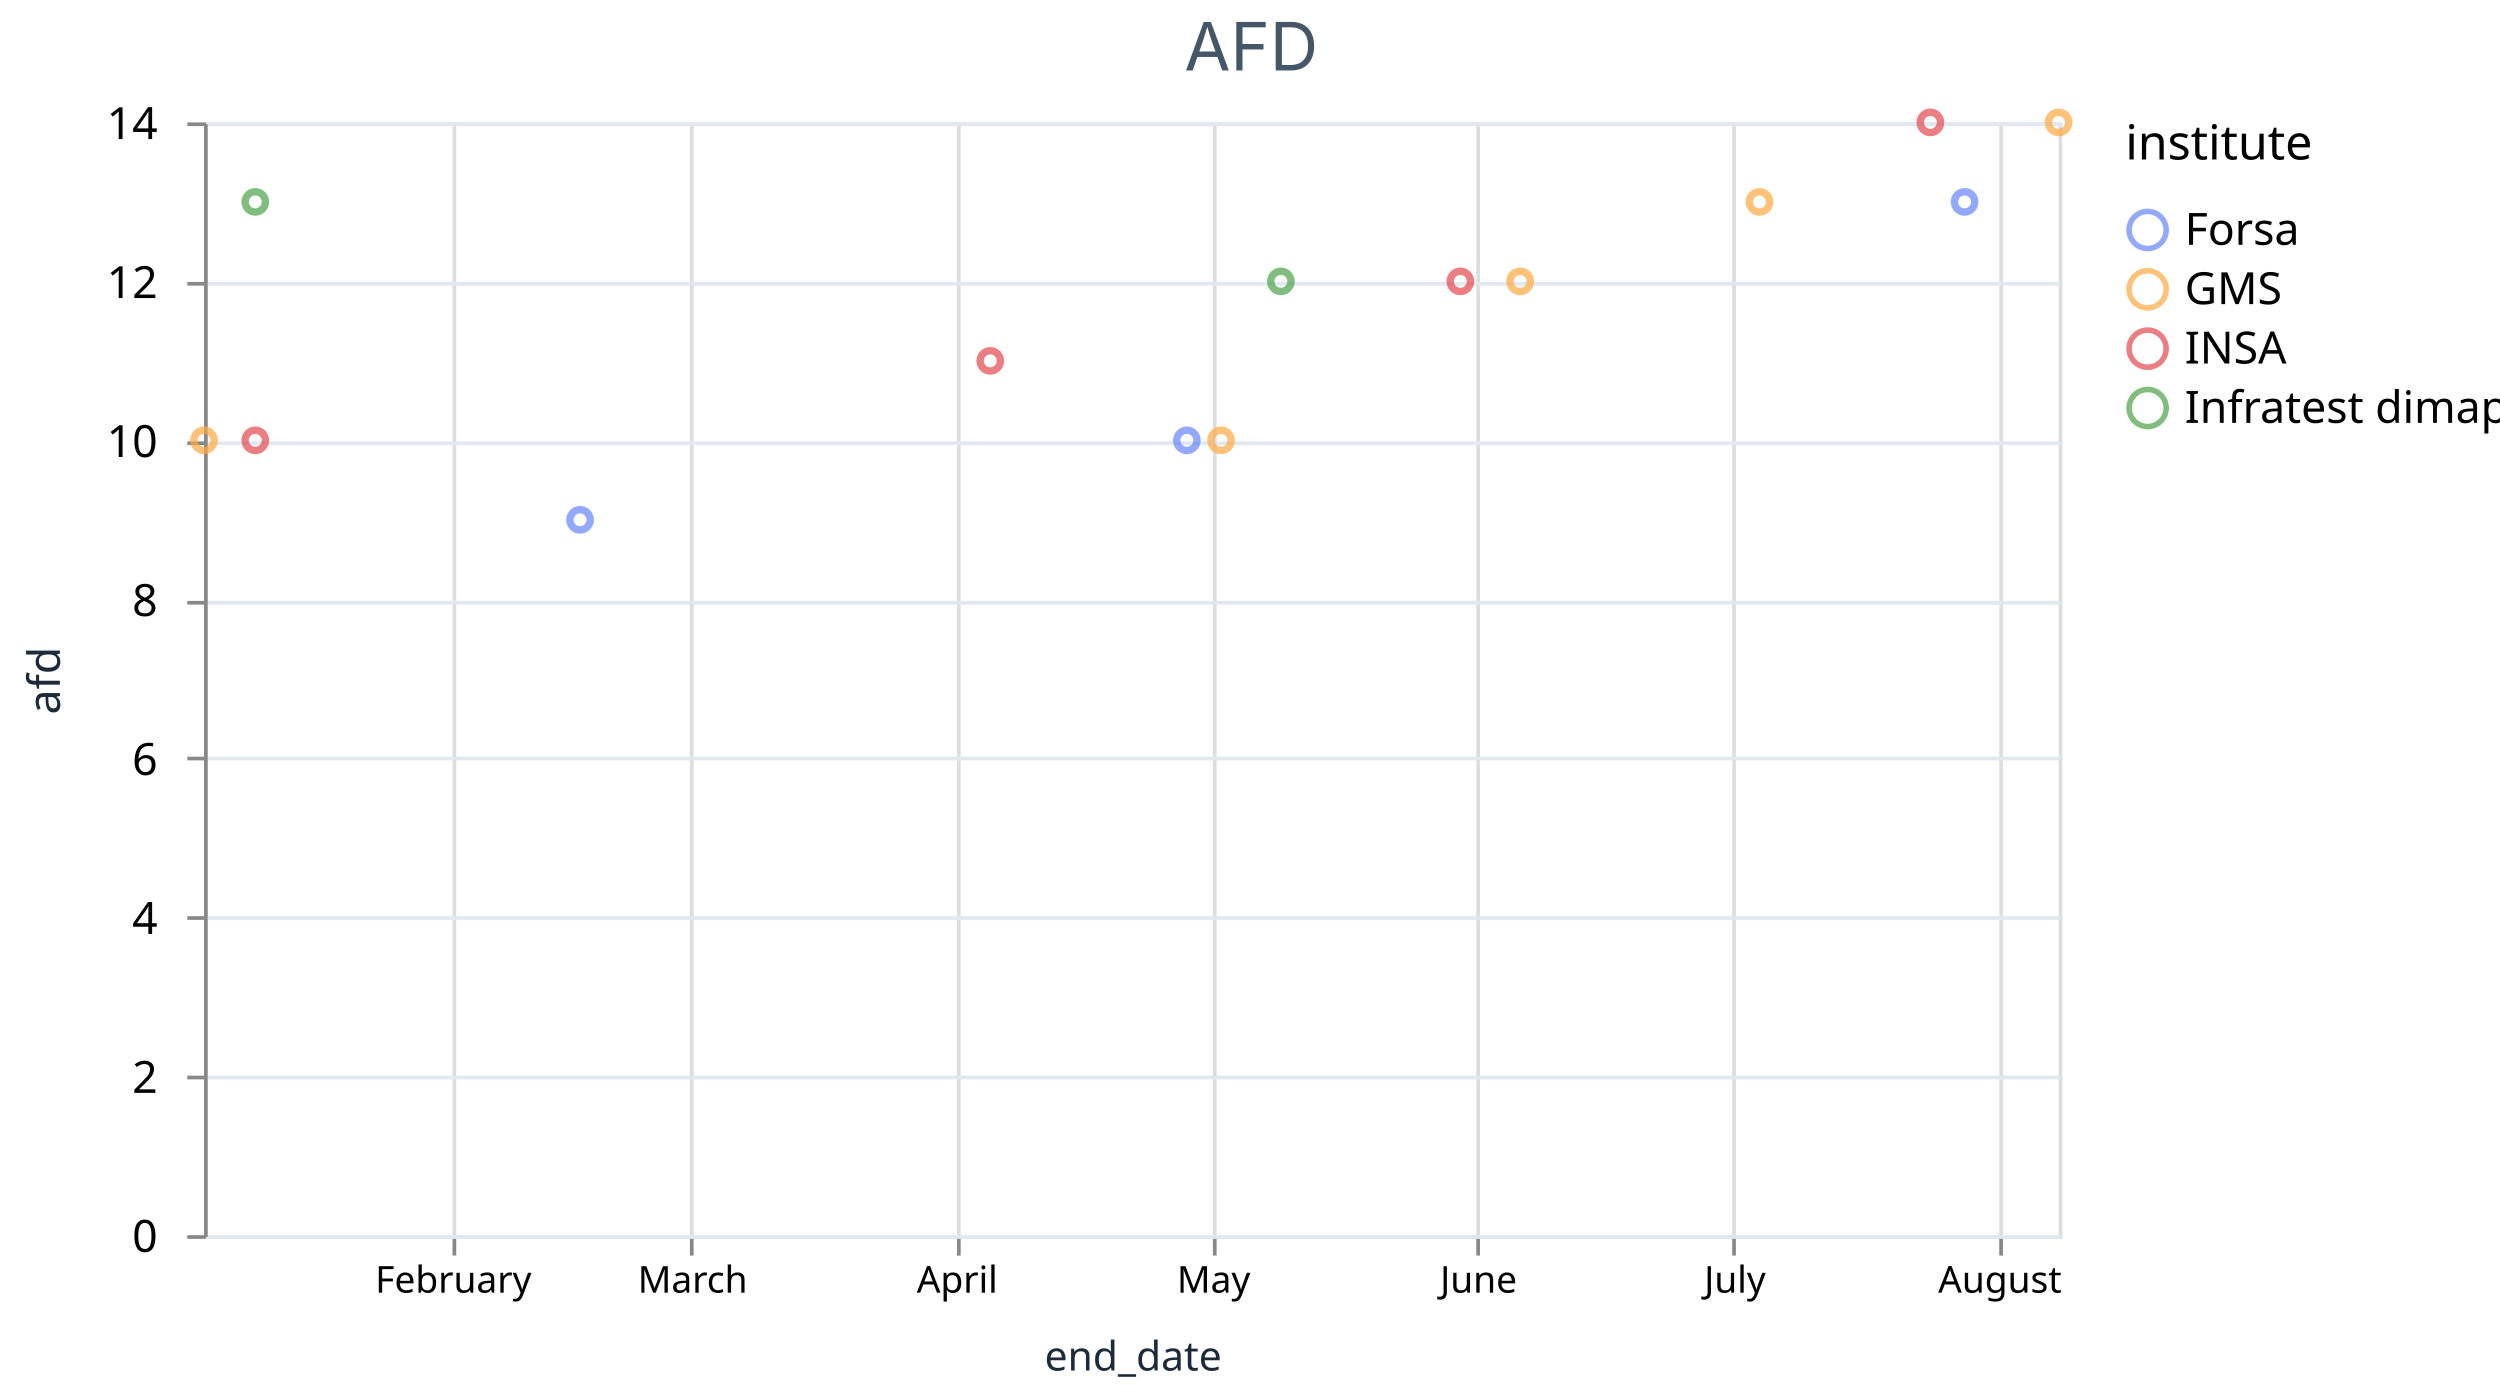
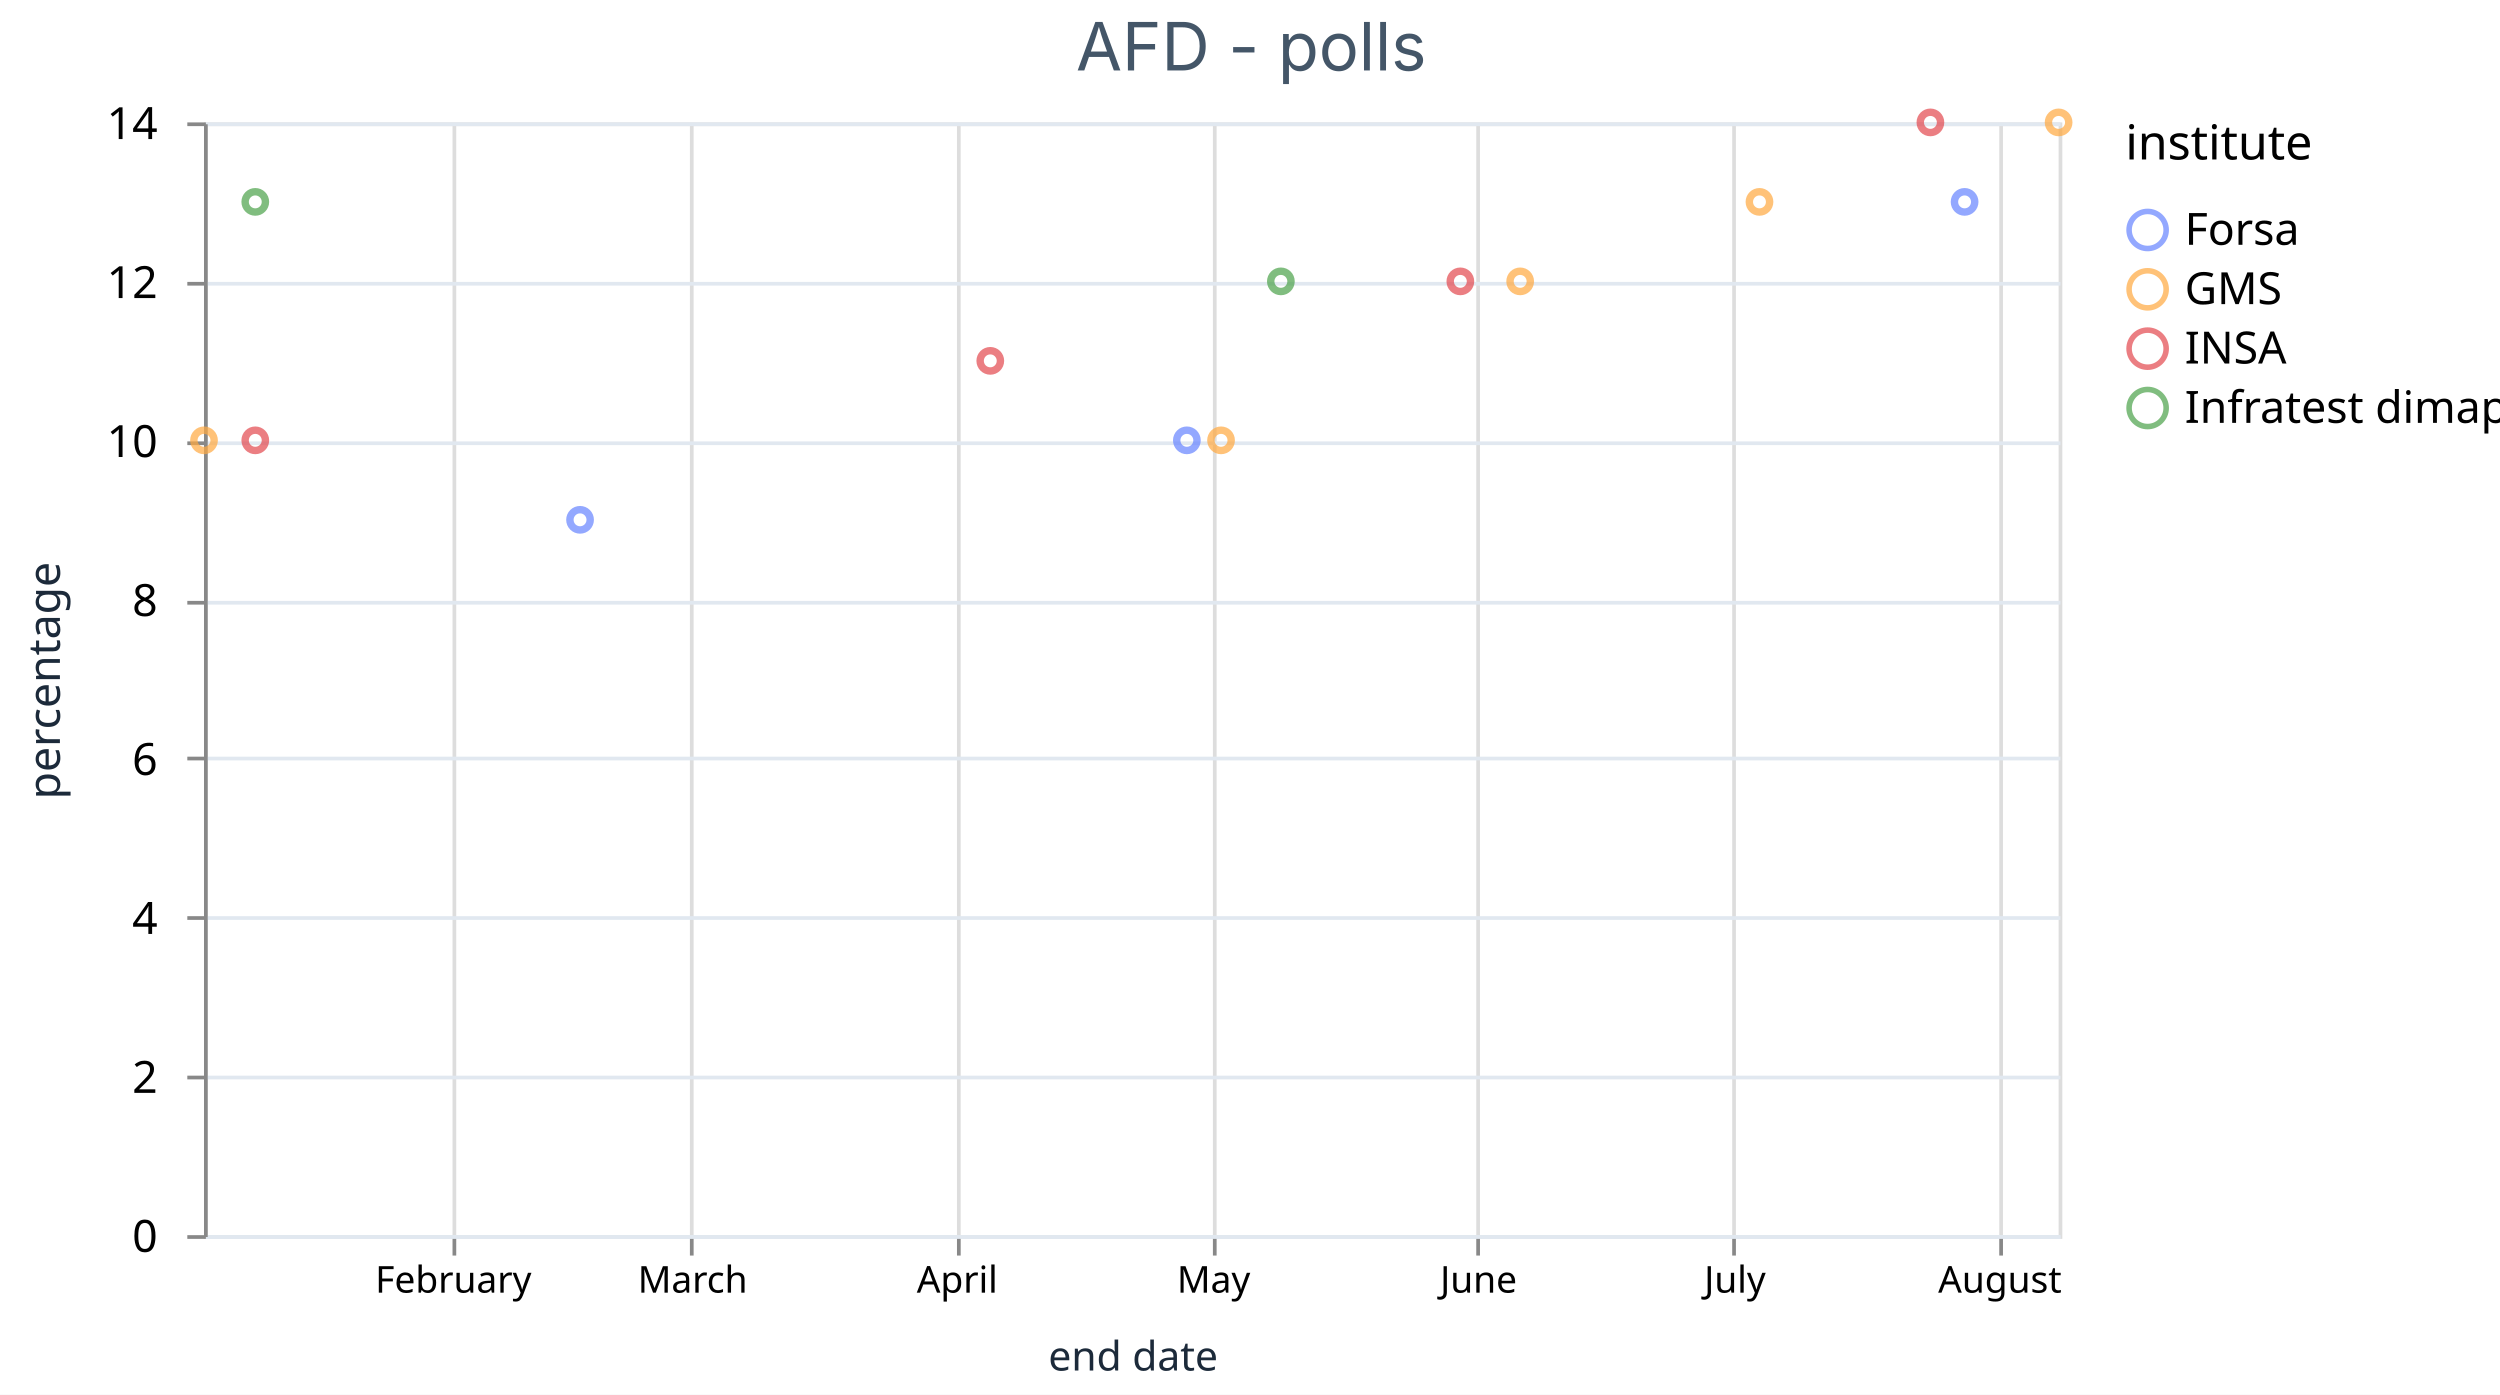
<svg xmlns="http://www.w3.org/2000/svg" version="1.1" class="marks" width="674" height="376" viewBox="0 0 674 376">
  <rect width="674" height="376" fill="#fff" />
  <g fill="none" stroke-miterlimit="10" transform="translate(55,33)">
    <g class="mark-group role-frame root" role="graphics-object" aria-roledescription="group mark container">
      <g transform="translate(0,0)">
        <path class="background" aria-hidden="true" d="M0.5,0.5h500v300h-500Z" stroke="#ddd" />
        <g>
          <g class="mark-group role-axis" aria-hidden="true">
            <g transform="translate(0.5,300.5)">
              <path class="background" aria-hidden="true" d="M0,0h0v0h0Z" pointer-events="none" />
              <g>
                <g class="mark-rule role-axis-grid" pointer-events="none">
                  <line transform="translate(67,-300)" x2="0" y2="300" stroke="#ddd" stroke-width="1" opacity="1" />
                  <line transform="translate(131,-300)" x2="0" y2="300" stroke="#ddd" stroke-width="1" opacity="1" />
                  <line transform="translate(203,-300)" x2="0" y2="300" stroke="#ddd" stroke-width="1" opacity="1" />
                  <line transform="translate(272,-300)" x2="0" y2="300" stroke="#ddd" stroke-width="1" opacity="1" />
                  <line transform="translate(343,-300)" x2="0" y2="300" stroke="#ddd" stroke-width="1" opacity="1" />
                  <line transform="translate(412,-300)" x2="0" y2="300" stroke="#ddd" stroke-width="1" opacity="1" />
                  <line transform="translate(484,-300)" x2="0" y2="300" stroke="#ddd" stroke-width="1" opacity="1" />
                </g>
              </g>
              <path class="foreground" aria-hidden="true" d="" pointer-events="none" display="none" />
            </g>
          </g>
          <g class="mark-group role-axis" aria-hidden="true">
            <g transform="translate(0.5,0.5)">
              <path class="background" aria-hidden="true" d="M0,0h0v0h0Z" pointer-events="none" />
              <g>
                <g class="mark-rule role-axis-grid" pointer-events="none">
                  <line transform="translate(0,300)" x2="500" y2="0" stroke="#e1e8f0" stroke-width="1" opacity="1" />
                  <line transform="translate(0,257)" x2="500" y2="0" stroke="#e1e8f0" stroke-width="1" opacity="1" />
                  <line transform="translate(0,214)" x2="500" y2="0" stroke="#e1e8f0" stroke-width="1" opacity="1" />
                  <line transform="translate(0,171)" x2="500" y2="0" stroke="#e1e8f0" stroke-width="1" opacity="1" />
                  <line transform="translate(0,129)" x2="500" y2="0" stroke="#e1e8f0" stroke-width="1" opacity="1" />
                  <line transform="translate(0,86)" x2="500" y2="0" stroke="#e1e8f0" stroke-width="1" opacity="1" />
                  <line transform="translate(0,43)" x2="500" y2="0" stroke="#e1e8f0" stroke-width="1" opacity="1" />
                  <line transform="translate(0,0)" x2="500" y2="0" stroke="#e1e8f0" stroke-width="1" opacity="1" />
                </g>
              </g>
              <path class="foreground" aria-hidden="true" d="" pointer-events="none" display="none" />
            </g>
          </g>
-           <g class="mark-group role-axis" role="graphics-symbol" aria-roledescription="axis" aria-label="X-axis titled 'end_date' for a time scale with values from Tuesday, 03 January 2023, 1:00:00 AM to Tuesday, 08 August 2023, 2:00:00 AM">
+           <g class="mark-group role-axis" role="graphics-symbol" aria-roledescription="axis" aria-label="X-axis titled 'end date' for a time scale with values from Tuesday, 03 January 2023, 1:00:00 AM to Tuesday, 08 August 2023, 2:00:00 AM">
            <g transform="translate(0.5,300.5)">
              <path class="background" aria-hidden="true" d="M0,0h0v0h0Z" pointer-events="none" />
              <g>
                <g class="mark-rule role-axis-tick" pointer-events="none">
                  <line transform="translate(67,0)" x2="0" y2="5" stroke="#888" stroke-width="1" opacity="1" />
                  <line transform="translate(131,0)" x2="0" y2="5" stroke="#888" stroke-width="1" opacity="1" />
                  <line transform="translate(203,0)" x2="0" y2="5" stroke="#888" stroke-width="1" opacity="1" />
                  <line transform="translate(272,0)" x2="0" y2="5" stroke="#888" stroke-width="1" opacity="1" />
                  <line transform="translate(343,0)" x2="0" y2="5" stroke="#888" stroke-width="1" opacity="1" />
                  <line transform="translate(412,0)" x2="0" y2="5" stroke="#888" stroke-width="1" opacity="1" />
                  <line transform="translate(484,0)" x2="0" y2="5" stroke="#888" stroke-width="1" opacity="1" />
                </g>
                <g class="mark-text role-axis-label" pointer-events="none">
                  <text text-anchor="middle" transform="translate(66.72427,15)" font-family="sans-serif" font-size="10px" fill="#000" opacity="1">February</text>
                  <text text-anchor="middle" transform="translate(131.2404,15)" font-family="sans-serif" font-size="10px" fill="#000" opacity="1">March</text>
                  <text text-anchor="middle" transform="translate(202.573,15)" font-family="sans-serif" font-size="10px" fill="#000" opacity="1">April</text>
                  <text text-anchor="middle" transform="translate(271.6974,15)" font-family="sans-serif" font-size="10px" fill="#000" opacity="1">May</text>
                  <text text-anchor="middle" transform="translate(343.126,15)" font-family="sans-serif" font-size="10px" fill="#000" opacity="1">June</text>
                  <text text-anchor="middle" transform="translate(412.2504,15)" font-family="sans-serif" font-size="10px" fill="#000" opacity="1">July</text>
                  <text text-anchor="middle" transform="translate(483.679,15)" font-family="sans-serif" font-size="10px" fill="#000" opacity="1">August</text>
                </g>
                <g class="mark-rule role-axis-domain" pointer-events="none">
                  <line transform="translate(0,0)" x2="500" y2="0" stroke="#e1e8f0" stroke-width="1" opacity="1" />
                </g>
                <g class="mark-text role-axis-title" pointer-events="none">
-                   <text text-anchor="middle" transform="translate(250,36)" font-family="sans-serif" font-size="11px" font-weight="400" fill="#1c2a3a" opacity="1">end_date</text>
-                 </g>
-               </g>
-               <path class="foreground" aria-hidden="true" d="" pointer-events="none" display="none" />
-             </g>
-           </g>
-           <g class="mark-group role-axis" role="graphics-symbol" aria-roledescription="axis" aria-label="Y-axis titled 'afd' for a linear scale with values from 0 to 14">
+                   <text text-anchor="middle" transform="translate(250,36)" font-family="sans-serif" font-size="11px" font-weight="400" fill="#1c2a3a" opacity="1">end date</text>
+                 </g>
+               </g>
+               <path class="foreground" aria-hidden="true" d="" pointer-events="none" display="none" />
+             </g>
+           </g>
+           <g class="mark-group role-axis" role="graphics-symbol" aria-roledescription="axis" aria-label="Y-axis titled 'percentage' for a linear scale with values from 0 to 14">
            <g transform="translate(0.5,0.5)">
              <path class="background" aria-hidden="true" d="M0,0h0v0h0Z" pointer-events="none" />
              <g>
                <g class="mark-rule role-axis-tick" pointer-events="none">
                  <line transform="translate(0,300)" x2="-5" y2="0" stroke="#888" stroke-width="1" opacity="1" />
                  <line transform="translate(0,257)" x2="-5" y2="0" stroke="#888" stroke-width="1" opacity="1" />
                  <line transform="translate(0,214)" x2="-5" y2="0" stroke="#888" stroke-width="1" opacity="1" />
                  <line transform="translate(0,171)" x2="-5" y2="0" stroke="#888" stroke-width="1" opacity="1" />
                  <line transform="translate(0,129)" x2="-5" y2="0" stroke="#888" stroke-width="1" opacity="1" />
                  <line transform="translate(0,86)" x2="-5" y2="0" stroke="#888" stroke-width="1" opacity="1" />
                  <line transform="translate(0,43)" x2="-5" y2="0" stroke="#888" stroke-width="1" opacity="1" />
                  <line transform="translate(0,0)" x2="-5" y2="0" stroke="#888" stroke-width="1" opacity="1" />
                </g>
                <g class="mark-text role-axis-label" pointer-events="none">
                  <text text-anchor="end" transform="translate(-13,304)" font-family="sans-serif" font-size="12px" fill="#000" opacity="1">0</text>
                  <text text-anchor="end" transform="translate(-13,261.1429)" font-family="sans-serif" font-size="12px" fill="#000" opacity="1">2</text>
                  <text text-anchor="end" transform="translate(-13,218.2857)" font-family="sans-serif" font-size="12px" fill="#000" opacity="1">4</text>
                  <text text-anchor="end" transform="translate(-13,175.4286)" font-family="sans-serif" font-size="12px" fill="#000" opacity="1">6</text>
                  <text text-anchor="end" transform="translate(-13,132.5714)" font-family="sans-serif" font-size="12px" fill="#000" opacity="1">8</text>
                  <text text-anchor="end" transform="translate(-13,89.71429)" font-family="sans-serif" font-size="12px" fill="#000" opacity="1">10</text>
                  <text text-anchor="end" transform="translate(-13,46.85714)" font-family="sans-serif" font-size="12px" fill="#000" opacity="1">12</text>
                  <text text-anchor="end" transform="translate(-13,4)" font-family="sans-serif" font-size="12px" fill="#000" opacity="1">14</text>
                </g>
                <g class="mark-rule role-axis-domain" pointer-events="none">
                  <line transform="translate(0,300)" x2="0" y2="-300" stroke="#888" stroke-width="1" opacity="1" />
                </g>
                <g class="mark-text role-axis-title" pointer-events="none">
-                   <text text-anchor="middle" transform="translate(-36.34766,150) rotate(-90) translate(0,-3)" font-family="sans-serif" font-size="12px" font-weight="400" fill="#1c2a3a" opacity="1">afd</text>
+                   <text text-anchor="middle" transform="translate(-36.34766,150) rotate(-90) translate(0,-3)" font-family="sans-serif" font-size="12px" font-weight="400" fill="#1c2a3a" opacity="1">percentage</text>
                </g>
              </g>
              <path class="foreground" aria-hidden="true" d="" pointer-events="none" display="none" />
            </g>
          </g>
          <g class="mark-symbol role-mark marks" role="graphics-object" aria-roledescription="symbol mark container">
-             <path aria-label="end_date: Aug 08, 2023; afd: 14; institute: GMS" role="graphics-symbol" aria-roledescription="point" transform="translate(500,0)" d="M2.739,0A2.739,2.739,0,1,1,-2.739,0A2.739,2.739,0,1,1,2.739,0" stroke="#ffa83f" stroke-width="2" opacity="0.7" />
-             <path aria-label="end_date: Jul 28, 2023; afd: 13; institute: Forsa" role="graphics-symbol" aria-roledescription="point" transform="translate(474.6544,21.42857)" d="M2.739,0A2.739,2.739,0,1,1,-2.739,0A2.739,2.739,0,1,1,2.739,0" stroke="#6583ff" stroke-width="2" opacity="0.7" />
-             <path aria-label="end_date: Jul 24, 2023; afd: 14; institute: INSA" role="graphics-symbol" aria-roledescription="point" transform="translate(465.4378,0)" d="M2.739,0A2.739,2.739,0,1,1,-2.739,0A2.739,2.739,0,1,1,2.739,0" stroke="#e2474d" stroke-width="2" opacity="0.7" />
-             <path aria-label="end_date: Jul 04, 2023; afd: 13; institute: GMS" role="graphics-symbol" aria-roledescription="point" transform="translate(419.3548,21.42857)" d="M2.739,0A2.739,2.739,0,1,1,-2.739,0A2.739,2.739,0,1,1,2.739,0" stroke="#ffa83f" stroke-width="2" opacity="0.7" />
-             <path aria-label="end_date: Jun 06, 2023; afd: 12; institute: GMS" role="graphics-symbol" aria-roledescription="point" transform="translate(354.8387,42.85714)" d="M2.739,0A2.739,2.739,0,1,1,-2.739,0A2.739,2.739,0,1,1,2.739,0" stroke="#ffa83f" stroke-width="2" opacity="0.7" />
-             <path aria-label="end_date: May 30, 2023; afd: 12; institute: INSA" role="graphics-symbol" aria-roledescription="point" transform="translate(338.7097,42.85714)" d="M2.739,0A2.739,2.739,0,1,1,-2.739,0A2.739,2.739,0,1,1,2.739,0" stroke="#e2474d" stroke-width="2" opacity="0.7" />
-             <path aria-label="end_date: May 09, 2023; afd: 12; institute: Infratest dimap" role="graphics-symbol" aria-roledescription="point" transform="translate(290.3226,42.85714)" d="M2.739,0A2.739,2.739,0,1,1,-2.739,0A2.739,2.739,0,1,1,2.739,0" stroke="#4aa148" stroke-width="2" opacity="0.7" />
-             <path aria-label="end_date: Apr 28, 2023; afd: 10; institute: Forsa" role="graphics-symbol" aria-roledescription="point" transform="translate(264.977,85.71429)" d="M2.739,0A2.739,2.739,0,1,1,-2.739,0A2.739,2.739,0,1,1,2.739,0" stroke="#6583ff" stroke-width="2" opacity="0.7" />
-             <path aria-label="end_date: May 02, 2023; afd: 10; institute: GMS" role="graphics-symbol" aria-roledescription="point" transform="translate(274.1935,85.71429)" d="M2.739,0A2.739,2.739,0,1,1,-2.739,0A2.739,2.739,0,1,1,2.739,0" stroke="#ffa83f" stroke-width="2" opacity="0.7" />
-             <path aria-label="end_date: Apr 05, 2023; afd: 11; institute: INSA" role="graphics-symbol" aria-roledescription="point" transform="translate(211.9816,64.28571)" d="M2.739,0A2.739,2.739,0,1,1,-2.739,0A2.739,2.739,0,1,1,2.739,0" stroke="#e2474d" stroke-width="2" opacity="0.7" />
-             <path aria-label="end_date: Feb 16, 2023; afd: 9; institute: Forsa" role="graphics-symbol" aria-roledescription="point" transform="translate(101.3825,107.1429)" d="M2.739,0A2.739,2.739,0,1,1,-2.739,0A2.739,2.739,0,1,1,2.739,0" stroke="#6583ff" stroke-width="2" opacity="0.7" />
-             <path aria-label="end_date: Jan 09, 2023; afd: 10; institute: INSA" role="graphics-symbol" aria-roledescription="point" transform="translate(13.82488,85.71429)" d="M2.739,0A2.739,2.739,0,1,1,-2.739,0A2.739,2.739,0,1,1,2.739,0" stroke="#e2474d" stroke-width="2" opacity="0.7" />
-             <path aria-label="end_date: Jan 09, 2023; afd: 13; institute: Infratest dimap" role="graphics-symbol" aria-roledescription="point" transform="translate(13.82488,21.42857)" d="M2.739,0A2.739,2.739,0,1,1,-2.739,0A2.739,2.739,0,1,1,2.739,0" stroke="#4aa148" stroke-width="2" opacity="0.7" />
-             <path aria-label="end_date: Jan 03, 2023; afd: 10; institute: GMS" role="graphics-symbol" aria-roledescription="point" transform="translate(0,85.71429)" d="M2.739,0A2.739,2.739,0,1,1,-2.739,0A2.739,2.739,0,1,1,2.739,0" stroke="#ffa83f" stroke-width="2" opacity="0.7" />
+             <path aria-label="end date: Aug 08, 2023; percentage: 14; institute: GMS" role="graphics-symbol" aria-roledescription="point" transform="translate(500,0)" d="M2.739,0A2.739,2.739,0,1,1,-2.739,0A2.739,2.739,0,1,1,2.739,0" stroke="#ffa83f" stroke-width="2" opacity="0.7" />
+             <path aria-label="end date: Jul 28, 2023; percentage: 13; institute: Forsa" role="graphics-symbol" aria-roledescription="point" transform="translate(474.6544,21.42857)" d="M2.739,0A2.739,2.739,0,1,1,-2.739,0A2.739,2.739,0,1,1,2.739,0" stroke="#6583ff" stroke-width="2" opacity="0.7" />
+             <path aria-label="end date: Jul 24, 2023; percentage: 14; institute: INSA" role="graphics-symbol" aria-roledescription="point" transform="translate(465.4378,0)" d="M2.739,0A2.739,2.739,0,1,1,-2.739,0A2.739,2.739,0,1,1,2.739,0" stroke="#e2474d" stroke-width="2" opacity="0.7" />
+             <path aria-label="end date: Jul 04, 2023; percentage: 13; institute: GMS" role="graphics-symbol" aria-roledescription="point" transform="translate(419.3548,21.42857)" d="M2.739,0A2.739,2.739,0,1,1,-2.739,0A2.739,2.739,0,1,1,2.739,0" stroke="#ffa83f" stroke-width="2" opacity="0.7" />
+             <path aria-label="end date: Jun 06, 2023; percentage: 12; institute: GMS" role="graphics-symbol" aria-roledescription="point" transform="translate(354.8387,42.85714)" d="M2.739,0A2.739,2.739,0,1,1,-2.739,0A2.739,2.739,0,1,1,2.739,0" stroke="#ffa83f" stroke-width="2" opacity="0.7" />
+             <path aria-label="end date: May 30, 2023; percentage: 12; institute: INSA" role="graphics-symbol" aria-roledescription="point" transform="translate(338.7097,42.85714)" d="M2.739,0A2.739,2.739,0,1,1,-2.739,0A2.739,2.739,0,1,1,2.739,0" stroke="#e2474d" stroke-width="2" opacity="0.7" />
+             <path aria-label="end date: May 09, 2023; percentage: 12; institute: Infratest dimap" role="graphics-symbol" aria-roledescription="point" transform="translate(290.3226,42.85714)" d="M2.739,0A2.739,2.739,0,1,1,-2.739,0A2.739,2.739,0,1,1,2.739,0" stroke="#4aa148" stroke-width="2" opacity="0.7" />
+             <path aria-label="end date: Apr 28, 2023; percentage: 10; institute: Forsa" role="graphics-symbol" aria-roledescription="point" transform="translate(264.977,85.71429)" d="M2.739,0A2.739,2.739,0,1,1,-2.739,0A2.739,2.739,0,1,1,2.739,0" stroke="#6583ff" stroke-width="2" opacity="0.7" />
+             <path aria-label="end date: May 02, 2023; percentage: 10; institute: GMS" role="graphics-symbol" aria-roledescription="point" transform="translate(274.1935,85.71429)" d="M2.739,0A2.739,2.739,0,1,1,-2.739,0A2.739,2.739,0,1,1,2.739,0" stroke="#ffa83f" stroke-width="2" opacity="0.7" />
+             <path aria-label="end date: Apr 05, 2023; percentage: 11; institute: INSA" role="graphics-symbol" aria-roledescription="point" transform="translate(211.9816,64.28571)" d="M2.739,0A2.739,2.739,0,1,1,-2.739,0A2.739,2.739,0,1,1,2.739,0" stroke="#e2474d" stroke-width="2" opacity="0.7" />
+             <path aria-label="end date: Feb 16, 2023; percentage: 9; institute: Forsa" role="graphics-symbol" aria-roledescription="point" transform="translate(101.3825,107.1429)" d="M2.739,0A2.739,2.739,0,1,1,-2.739,0A2.739,2.739,0,1,1,2.739,0" stroke="#6583ff" stroke-width="2" opacity="0.7" />
+             <path aria-label="end date: Jan 09, 2023; percentage: 10; institute: INSA" role="graphics-symbol" aria-roledescription="point" transform="translate(13.82488,85.71429)" d="M2.739,0A2.739,2.739,0,1,1,-2.739,0A2.739,2.739,0,1,1,2.739,0" stroke="#e2474d" stroke-width="2" opacity="0.7" />
+             <path aria-label="end date: Jan 09, 2023; percentage: 13; institute: Infratest dimap" role="graphics-symbol" aria-roledescription="point" transform="translate(13.82488,21.42857)" d="M2.739,0A2.739,2.739,0,1,1,-2.739,0A2.739,2.739,0,1,1,2.739,0" stroke="#4aa148" stroke-width="2" opacity="0.7" />
+             <path aria-label="end date: Jan 03, 2023; percentage: 10; institute: GMS" role="graphics-symbol" aria-roledescription="point" transform="translate(0,85.71429)" d="M2.739,0A2.739,2.739,0,1,1,-2.739,0A2.739,2.739,0,1,1,2.739,0" stroke="#ffa83f" stroke-width="2" opacity="0.7" />
          </g>
          <g class="mark-group role-legend" role="graphics-symbol" aria-roledescription="legend" aria-label="Symbol legend titled 'institute' for stroke color with 4 values: Forsa, GMS, INSA, Infratest dimap">
            <g transform="translate(518,0)">
              <path class="background" aria-hidden="true" d="M0,0h96v84h-96Z" pointer-events="none" />
              <g>
                <g class="mark-group role-legend-entry">
                  <g transform="translate(0,23)">
                    <path class="background" aria-hidden="true" d="M0,0h0v0h0Z" pointer-events="none" />
                    <g>
                      <g class="mark-group role-scope" role="graphics-object" aria-roledescription="group mark container">
                        <g transform="translate(0,0)">
                          <path class="background" aria-hidden="true" d="M0,0h95.371v12.5h-95.371Z" pointer-events="none" opacity="1" />
                          <g>
                            <g class="mark-symbol role-legend-symbol" pointer-events="none">
                              <path transform="translate(6,6)" d="M5,0A5,5,0,1,1,-5,0A5,5,0,1,1,5,0" stroke="#6583ff" stroke-width="1.5" opacity="0.7" />
                            </g>
                            <g class="mark-text role-legend-label" pointer-events="none">
                              <text text-anchor="start" transform="translate(16,10)" font-family="sans-serif" font-size="12px" fill="#000" opacity="1">Forsa</text>
                            </g>
                          </g>
                          <path class="foreground" aria-hidden="true" d="" pointer-events="none" display="none" />
                        </g>
                        <g transform="translate(0,16)">
                          <path class="background" aria-hidden="true" d="M0,0h95.371v12.5h-95.371Z" pointer-events="none" opacity="1" />
                          <g>
                            <g class="mark-symbol role-legend-symbol" pointer-events="none">
                              <path transform="translate(6,6)" d="M5,0A5,5,0,1,1,-5,0A5,5,0,1,1,5,0" stroke="#ffa83f" stroke-width="1.5" opacity="0.7" />
                            </g>
                            <g class="mark-text role-legend-label" pointer-events="none">
                              <text text-anchor="start" transform="translate(16,10)" font-family="sans-serif" font-size="12px" fill="#000" opacity="1">GMS</text>
                            </g>
                          </g>
                          <path class="foreground" aria-hidden="true" d="" pointer-events="none" display="none" />
                        </g>
                        <g transform="translate(0,32)">
                          <path class="background" aria-hidden="true" d="M0,0h95.371v12.5h-95.371Z" pointer-events="none" opacity="1" />
                          <g>
                            <g class="mark-symbol role-legend-symbol" pointer-events="none">
                              <path transform="translate(6,6)" d="M5,0A5,5,0,1,1,-5,0A5,5,0,1,1,5,0" stroke="#e2474d" stroke-width="1.5" opacity="0.7" />
                            </g>
                            <g class="mark-text role-legend-label" pointer-events="none">
                              <text text-anchor="start" transform="translate(16,10)" font-family="sans-serif" font-size="12px" fill="#000" opacity="1">INSA</text>
                            </g>
                          </g>
                          <path class="foreground" aria-hidden="true" d="" pointer-events="none" display="none" />
                        </g>
                        <g transform="translate(0,48)">
                          <path class="background" aria-hidden="true" d="M0,0h95.371v12.5h-95.371Z" pointer-events="none" opacity="1" />
                          <g>
                            <g class="mark-symbol role-legend-symbol" pointer-events="none">
                              <path transform="translate(6,6)" d="M5,0A5,5,0,1,1,-5,0A5,5,0,1,1,5,0" stroke="#4aa148" stroke-width="1.5" opacity="0.7" />
                            </g>
                            <g class="mark-text role-legend-label" pointer-events="none">
                              <text text-anchor="start" transform="translate(16,10)" font-family="sans-serif" font-size="12px" fill="#000" opacity="1">Infratest dimap</text>
                            </g>
                          </g>
                          <path class="foreground" aria-hidden="true" d="" pointer-events="none" display="none" />
                        </g>
                      </g>
                    </g>
                    <path class="foreground" aria-hidden="true" d="" pointer-events="none" display="none" />
                  </g>
                </g>
                <g class="mark-text role-legend-title" pointer-events="none">
                  <text text-anchor="start" transform="translate(0,10)" font-family="sans-serif" font-size="13px" font-weight="400" fill="#000" opacity="1">institute</text>
                </g>
              </g>
              <path class="foreground" aria-hidden="true" d="" pointer-events="none" display="none" />
            </g>
          </g>
          <g class="mark-group role-title">
            <g transform="translate(282.3262,-28)">
              <path class="background" aria-hidden="true" d="M0,0h0v0h0Z" pointer-events="none" />
              <g>
-                 <g class="mark-text role-title-text" role="graphics-symbol" aria-roledescription="title" aria-label="Title text 'AFD'" pointer-events="none">
-                   <text text-anchor="middle" transform="translate(0,14)" font-family="Inter" font-size="18px" font-weight="400" fill="#445668" opacity="1">AFD</text>
+                 <g class="mark-text role-title-text" role="graphics-symbol" aria-roledescription="title" aria-label="Title text 'AFD - polls'" pointer-events="none">
+                   <text text-anchor="middle" transform="translate(0,14)" font-family="Inter" font-size="18px" font-weight="400" fill="#445668" opacity="1">AFD - polls</text>
                </g>
              </g>
              <path class="foreground" aria-hidden="true" d="" pointer-events="none" display="none" />
            </g>
          </g>
        </g>
        <path class="foreground" aria-hidden="true" d="" display="none" />
      </g>
    </g>
  </g>
</svg>
